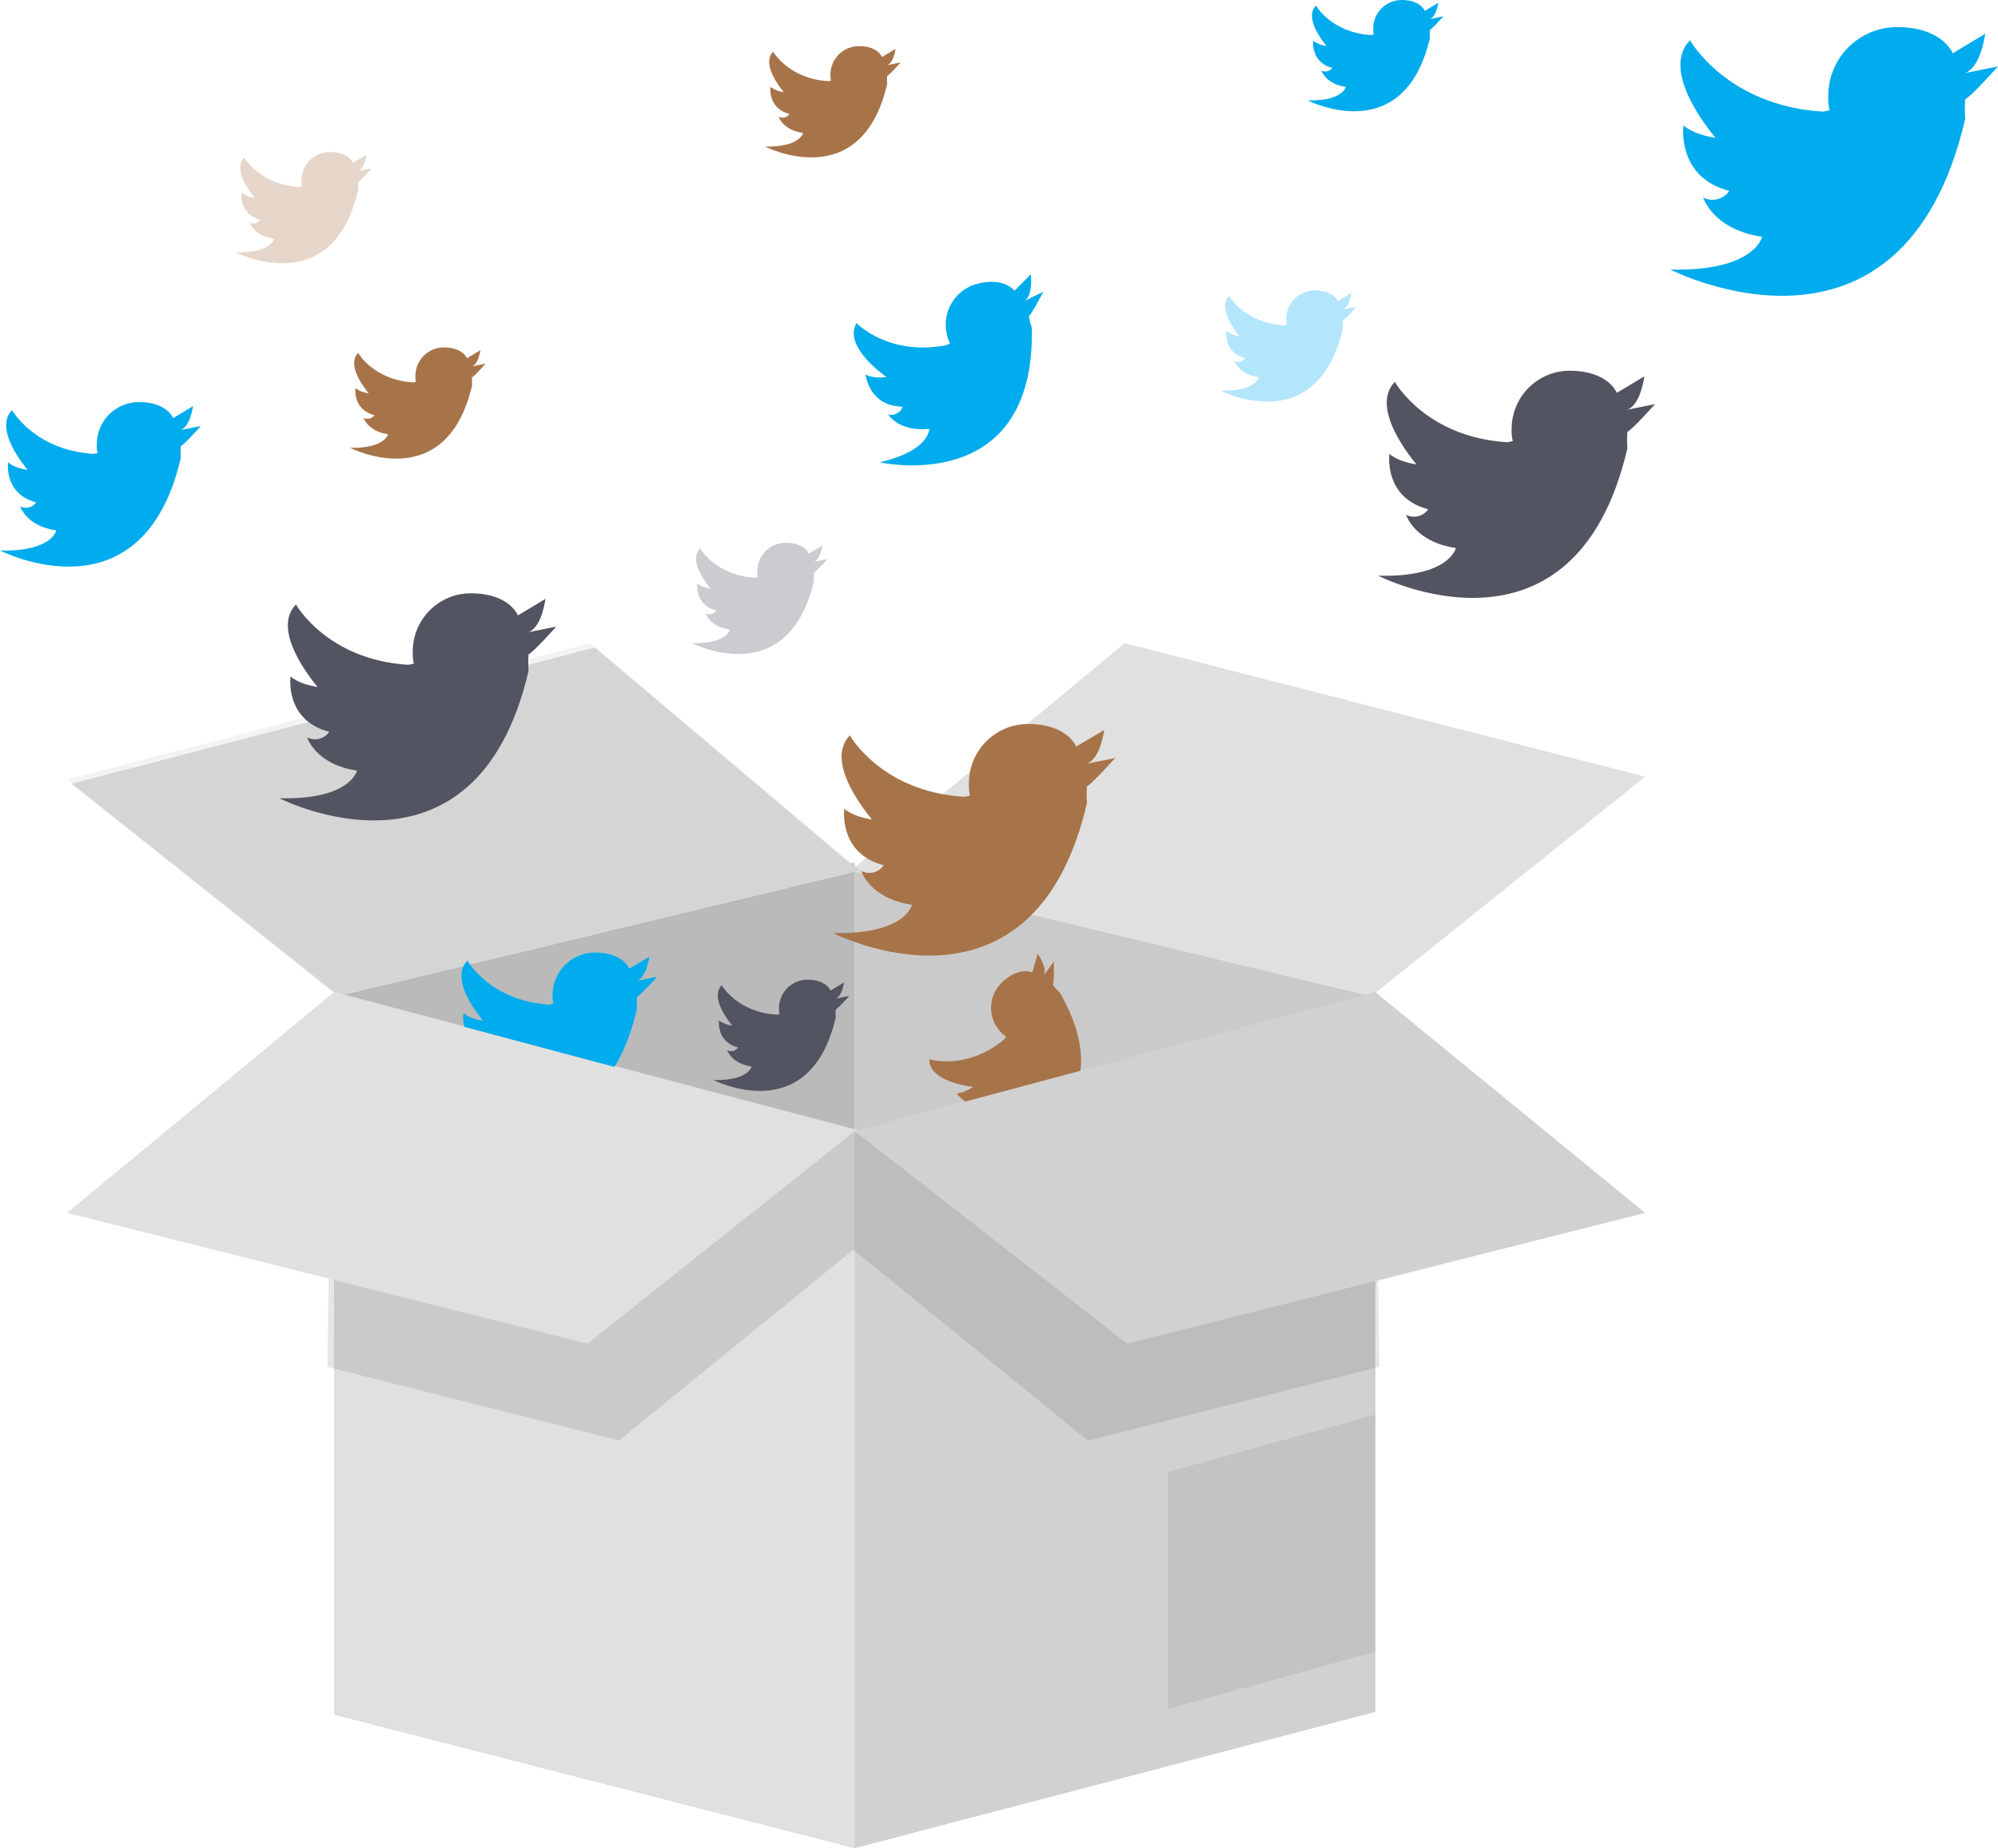
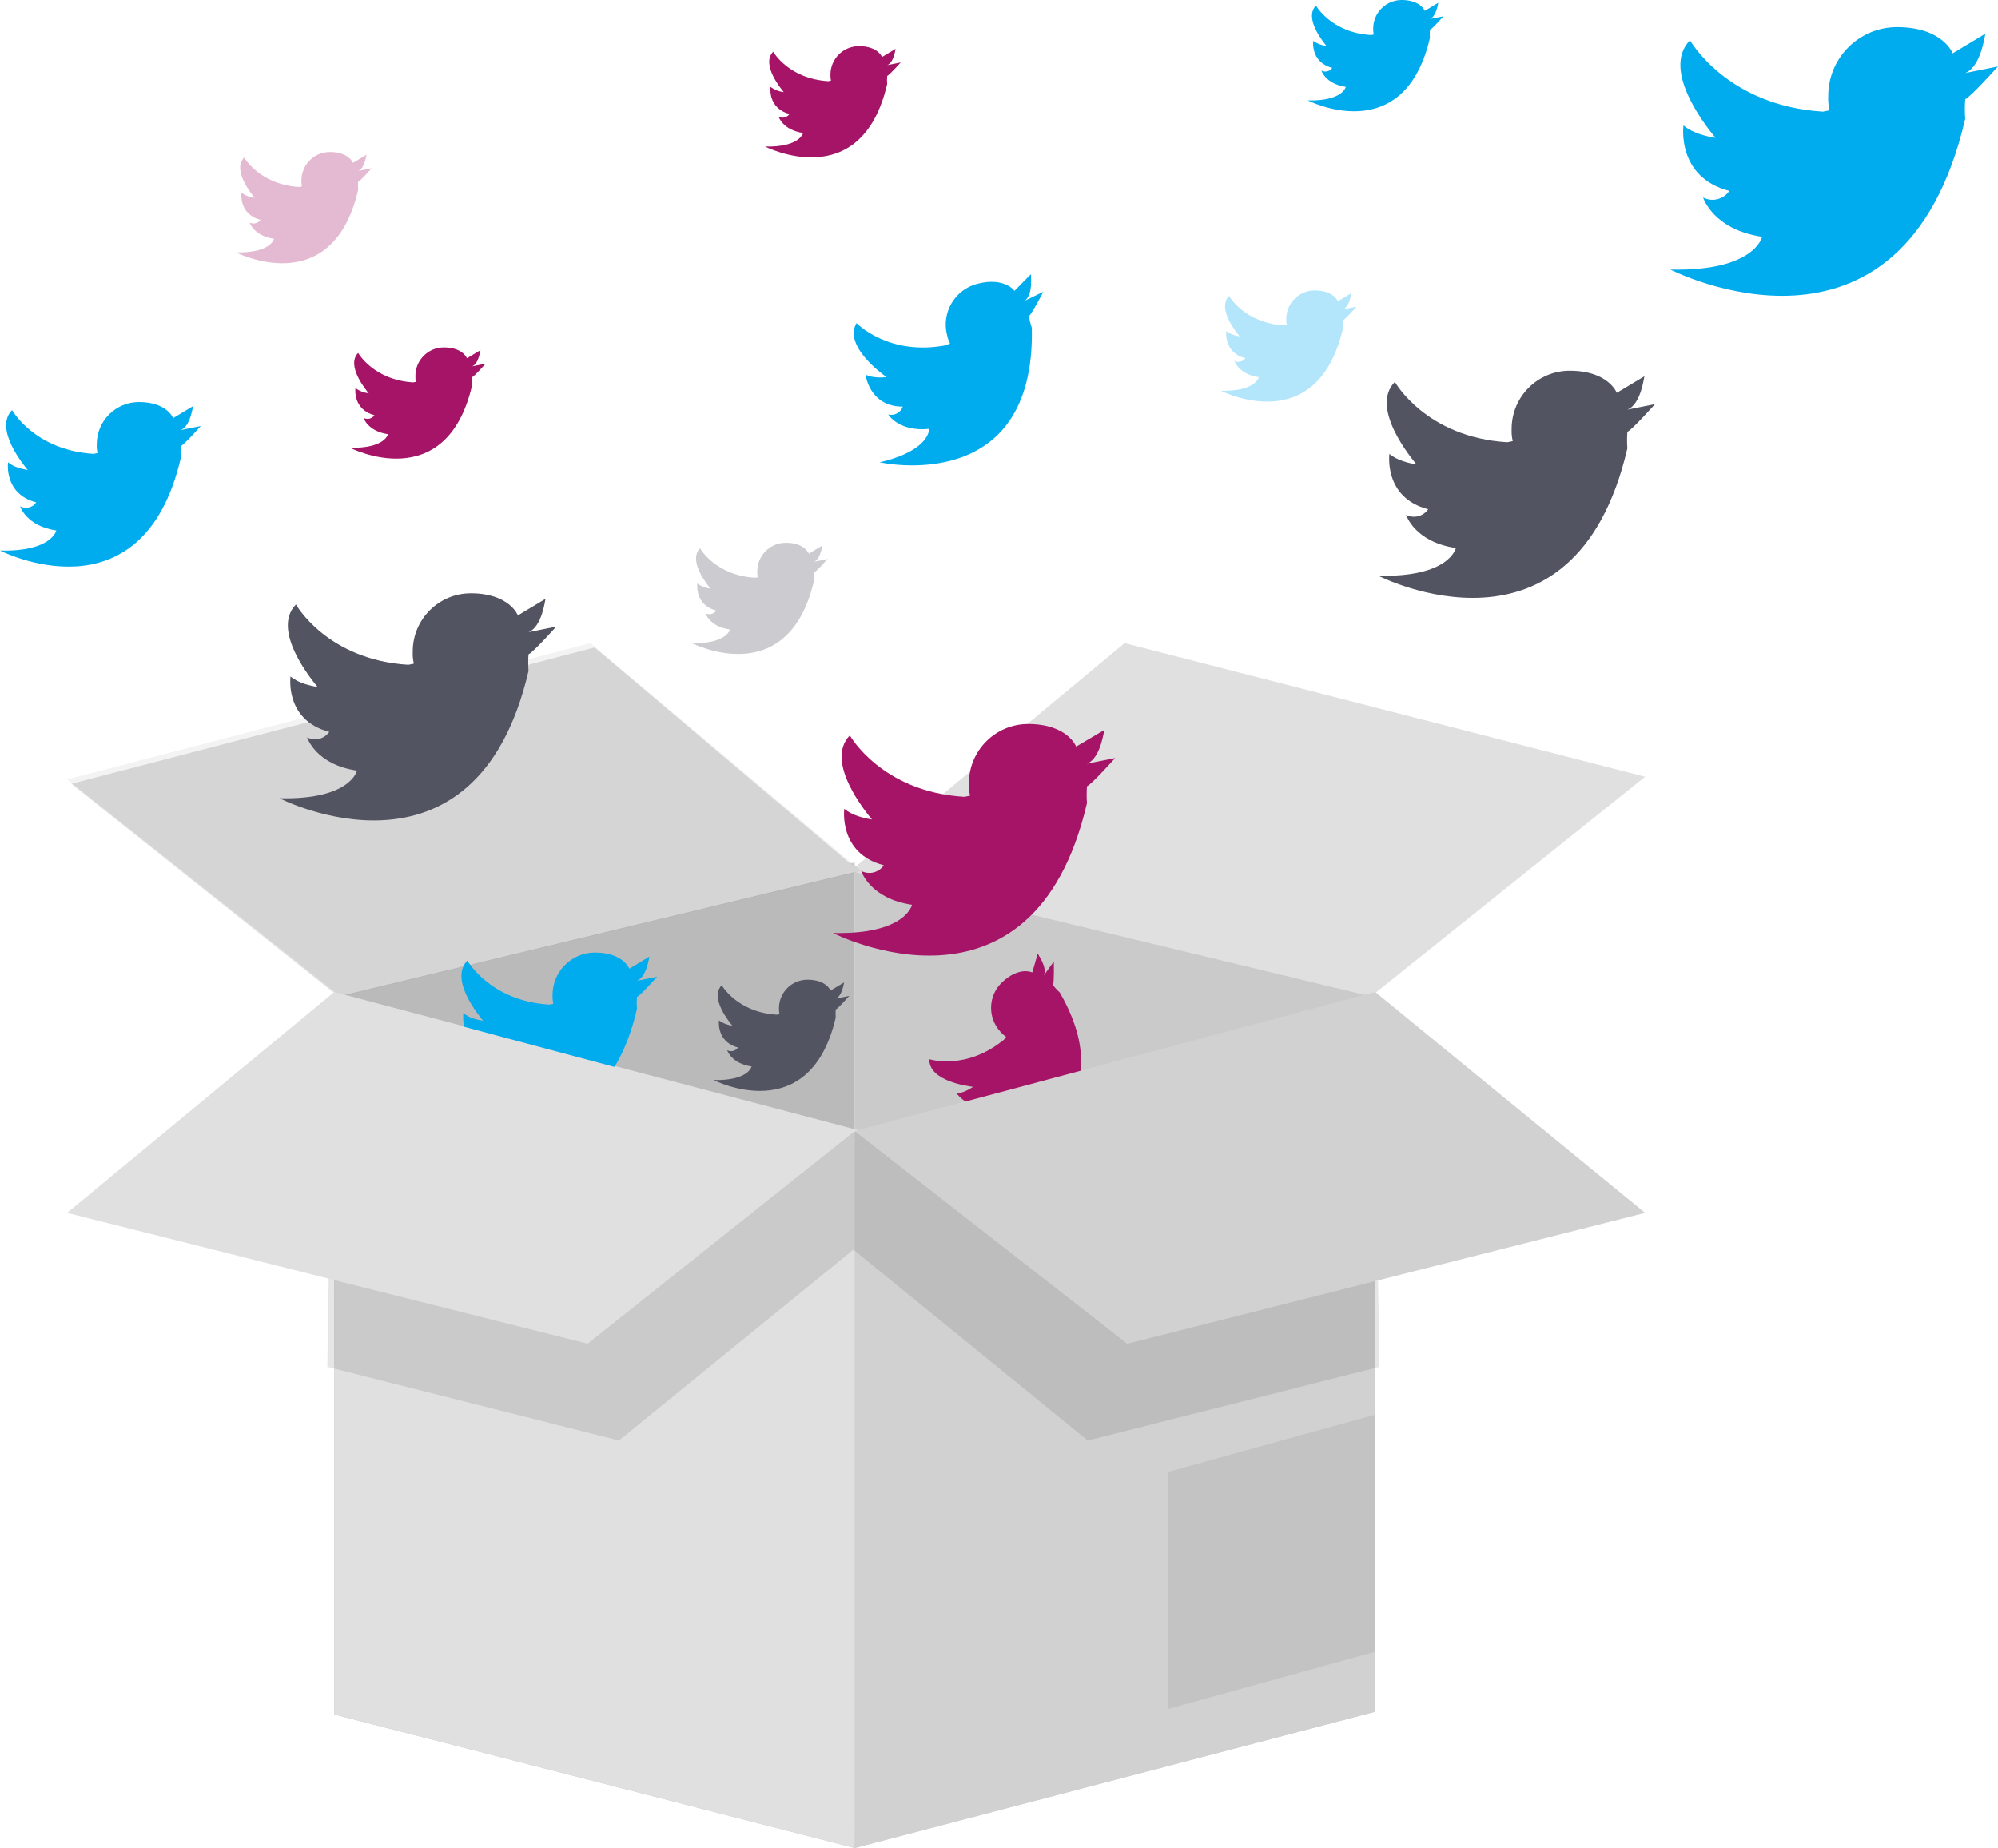
<svg xmlns="http://www.w3.org/2000/svg" data-name="Layer 1" width="813.15" height="752" viewBox="0 0 813.15 752">
  <path fill="#e0e0e0" d="M559.73 403.7l-211.87-51.03V752l211.87-55.46V403.7z" />
  <path opacity=".1" d="M559.73 403.7l-211.87-51.03V752l211.87-55.46V403.7z" />
  <path fill="#e0e0e0" d="M135.99 403.7l211.87-51.03V752l-211.87-54.35V403.7z" />
  <path opacity=".17" d="M135.99 401.93l211.87-51.02V752l-211.87-54.35V401.93z" />
  <path fill="#e0e0e0" d="M346.09 354.44l111.59-92.73 211.86 54.36-111.58 89.39-211.87-51.02z" />
  <path fill="#e0e0e0" d="M29.05 318.94l108.71 86.52 211.86-51.02-107.59-90.96-212.98 55.46z" />
  <path opacity=".05" d="M27.29 317.18l111.35 88.28 211.87-51.02-110.25-92.73-212.97 55.47z" />
  <path fill="#e0e0e0" d="M135.99 403.7v293.95L347.86 752l2.86-291.73-214.73-56.57z" />
  <path fill="#e0e0e0" d="M559.73 696.54L347.86 752V460.27l211.87-56.57v292.84z" />
  <path opacity=".07" d="M559.73 696.54L347.86 752V460.27l211.87-56.57v292.84z" />
  <path opacity=".07" d="M475.42 598.92v96.51l84.31-23.3v-96.5l-84.31 23.29z" />
  <path opacity=".1" d="M133.22 556.22l118.69 29.95 95.4-77.65v-47.7l-211.87-53.24-2.22 148.64zm428.17 0L442.7 586.17l-95.39-77.65v-47.7l211.86-53.24 2.22 148.64z" />
  <path d="M259.23 399.1l8.21-1.64s-6.9 7.72-8.21 8.21a33.05 33.05 0 000 4.93c-15.77 67.69-73.93 37.79-73.93 37.79 21.19.49 23-8.21 23-8.21-12.32-1.81-14.79-9.86-14.79-9.86a5.08 5.08 0 006.57-1.64c-13.31-3.45-11.5-16.43-11.5-16.43 2.3 2 5.91 2.79 8.05 3.12-1.48-1.81-14-16.76-6.41-24.48 0 0 9.2 16.43 33.35 17.91l1.64-.33a12.89 12.89 0 01-.33-3.61 17.25 17.25 0 0117.25-17.25c11.5 0 14 6.57 14 6.57l8.21-4.93c-.18-.01-1 8.21-5.11 9.85z" fill="#00aced" />
  <path fill="#e0e0e0" d="M135.99 403.7l-108.7 89.85 211.86 53.24 108.71-86.52-211.87-56.57z" />
-   <path d="M424.82 396.91l4.06-5.65s.18 8.6-.34 9.65a27.47 27.47 0 002.79 3c28.77 50.08-23.53 64.86-23.53 64.86 13.16-11.71 9.33-18 9.33-18-8.56 5.85-14.56 2.35-14.56 2.35a4.22 4.22 0 003.06-4.72c-10 5.44-16.3-3.47-16.3-3.47 2.52-.1 5.18-1.65 6.66-2.66-1.92-.26-18-2.27-17.77-11.25 0 0 14.9 4.77 30.42-8l.81-1.13a10.71 10.71 0 01-2.25-2 14.33 14.33 0 01.71-20.26c7-6.52 12.21-3.92 12.21-3.92l2.2-7.65c-.09.07 4.06 5.52 2.5 8.85z" fill="#a77449" />
+   <path d="M424.82 396.91l4.06-5.65s.18 8.6-.34 9.65a27.47 27.47 0 002.79 3c28.77 50.08-23.53 64.86-23.53 64.86 13.16-11.71 9.33-18 9.33-18-8.56 5.85-14.56 2.35-14.56 2.35a4.22 4.22 0 003.06-4.72c-10 5.44-16.3-3.47-16.3-3.47 2.52-.1 5.18-1.65 6.66-2.66-1.92-.26-18-2.27-17.77-11.25 0 0 14.9 4.77 30.42-8l.81-1.13a10.71 10.71 0 01-2.25-2 14.33 14.33 0 01.71-20.26c7-6.52 12.21-3.92 12.21-3.92l2.2-7.65c-.09.07 4.06 5.52 2.5 8.85z" fill="#a51467" />
  <path fill="#e0e0e0" d="M559.73 403.7l109.81 89.85-210.76 53.24-110.92-86.52 211.87-56.57z" />
  <path opacity=".07" d="M559.73 403.7l109.81 89.85-210.76 53.24-110.92-86.52 211.87-56.57z" />
  <path d="M417.09 122.35l7.51-3.61s-4.74 9.15-5.89 9.95a32.88 32.88 0 001.22 4.75c1.53 69.12-61.9 54.68-61.9 54.68 20.54-4.76 20.13-13.6 20.13-13.6-12.32 1.3-16.68-5.84-16.68-5.84a5 5 0 005.93-3.21c-13.68 0-15.14-13-15.14-13 2.7 1.33 6.39 1.23 8.53 1-1.87-1.38-17.6-12.7-12.22-22 0 0 12.93 13.56 36.56 9l1.5-.72a12.82 12.82 0 01-1.21-3.4 17.16 17.16 0 0112.36-20.89c11.08-2.84 15.08 2.88 15.08 2.88l6.7-6.78c-.17.07 1.07 8.19-2.48 10.79zM73.57 175l8.17-1.63s-6.86 7.68-8.17 8.17a32.88 32.88 0 000 4.9C57.88 253.77.03 224.03.03 224.03c21.08.49 22.88-8.17 22.88-8.17-12.26-1.8-14.71-9.81-14.71-9.81a5 5 0 006.54-1.63C1.47 201 3.27 188.12 3.27 188.12c2.29 2 5.88 2.78 8 3.11-1.47-1.8-13.89-16.67-6.37-24.35 0 0 9.15 16.34 33.18 17.81l1.63-.33a12.82 12.82 0 01-.33-3.6 17.16 17.16 0 0117.19-17.15c11.44 0 13.89 6.54 13.89 6.54l8.17-4.9c-.19-.01-1 8.16-5.06 9.75zM799.81 29.71l13.33-2.67s-11.2 12.53-13.33 13.33a53.64 53.64 0 000 8c-25.6 109.85-120 61.32-120 61.32 34.39.8 37.33-13.33 37.33-13.33-20-2.93-24-16-24-16a8.24 8.24 0 0010.66-2.67c-21.6-5.6-18.66-26.66-18.66-26.66 3.73 3.2 9.6 4.53 13.06 5.07-2.4-2.93-22.66-27.2-10.4-39.73 0 0 14.93 26.66 54.12 29.06l2.67-.53a20.92 20.92 0 01-.53-5.87 28 28 0 0128-28c18.66 0 22.66 10.66 22.66 10.66l13.33-8c-.24.02-1.57 13.31-8.24 16.02zM581.95 7.73l5.52-1.1s-4.64 5.19-5.52 5.52a22.21 22.21 0 000 3.31c-10.6 45.5-49.69 25.4-49.69 25.4 14.25.33 15.46-5.52 15.46-5.52-8.28-1.21-9.94-6.63-9.94-6.63a3.41 3.41 0 004.42-1.1c-8.94-2.32-7.73-11-7.73-11a11.48 11.48 0 005.41 2.1c-1-1.21-9.39-11.26-4.31-16.45 0 0 6.18 11 22.42 12l1.1-.22a8.66 8.66 0 01-.22-2.43A11.59 11.59 0 01570.47 0c7.73 0 9.39 4.42 9.39 4.42l5.52-3.31c-.12-.01-.67 5.52-3.43 6.62z" fill="#00aced" />
  <path d="M331.28 228.58l5.52-1.1s-4.64 5.19-5.52 5.52a22.21 22.21 0 000 3.31c-10.6 45.5-49.69 25.4-49.69 25.4 14.25.33 15.46-5.52 15.46-5.52-8.28-1.21-9.94-6.63-9.94-6.63a3.41 3.41 0 004.42-1.1c-8.94-2.32-7.73-11-7.73-11a11.48 11.48 0 005.41 2.1c-1-1.21-9.39-11.26-4.31-16.45 0 0 6.18 11 22.42 12l1.1-.22a8.66 8.66 0 01-.22-2.43 11.59 11.59 0 0111.59-11.59c7.73 0 9.39 4.42 9.39 4.42l5.52-3.31c-.13.02-.66 5.5-3.42 6.6z" fill="#535461" opacity=".3" />
  <path d="M546.57 125.89l5.52-1.1s-4.59 5.21-5.52 5.51a22.21 22.21 0 000 3.31c-10.6 45.5-49.69 25.4-49.69 25.4 14.25.33 15.46-5.52 15.46-5.52-8.28-1.21-9.94-6.63-9.94-6.63a3.41 3.41 0 004.42-1.1c-8.94-2.32-7.73-11-7.73-11a11.48 11.48 0 005.41 2.1c-1-1.21-9.39-11.26-4.31-16.45 0 0 6.18 11 22.42 12l1.1-.22a8.66 8.66 0 01-.22-2.43 11.59 11.59 0 0111.59-11.59c7.73 0 9.39 4.42 9.39 4.42l5.52-3.31c-.06-.02-.62 5.5-3.42 6.61z" fill="#00aced" opacity=".3" />
-   <path d="M442.37 310.76l11.48-2.3s-9.65 10.8-11.48 11.48a46.21 46.21 0 000 6.89c-22.05 94.63-103.36 52.83-103.36 52.83 29.63.69 32.16-11.48 32.16-11.48-17.23-2.53-20.67-13.78-20.67-13.78a7.1 7.1 0 009.19-2.3c-18.6-4.82-16.08-23-16.08-23 3.22 2.76 8.27 3.9 11.25 4.36-2.07-2.53-19.52-23.43-9-34.22 0 0 12.86 23 46.63 25l2.3-.46a18 18 0 01-.46-5.05 24.11 24.11 0 0124.12-24.12c16.08 0 19.52 9.19 19.52 9.19l11.52-6.8c-.23 0-1.38 11.47-7.12 13.76zM361.09 26.5l5.48-1.1s-4.64 5.19-5.52 5.52a22.21 22.21 0 000 3.31c-10.6 45.5-49.69 25.4-49.69 25.4 14.25.33 15.46-5.52 15.46-5.52-8.28-1.21-9.94-6.63-9.94-6.63a3.41 3.41 0 004.42-1.1c-8.94-2.32-7.73-11-7.73-11a11.48 11.48 0 005.41 2.1c-1-1.21-9.39-11.26-4.31-16.45 0 0 6.18 11 22.42 12l1.1-.22a8.66 8.66 0 01-.22-2.43 11.59 11.59 0 0111.6-11.61c7.73 0 9.39 4.42 9.39 4.42l5.52-3.31c-.07 0-.62 5.52-3.39 6.62zM192.14 149.08l5.52-1.1s-4.64 5.19-5.52 5.52a22.21 22.21 0 000 3.31c-10.6 45.5-49.69 25.4-49.69 25.4 14.25.33 15.46-5.52 15.46-5.52-8.28-1.21-9.94-6.63-9.94-6.63a3.41 3.41 0 004.42-1.1c-8.94-2.32-7.73-11-7.73-11a11.48 11.48 0 005.41 2.1c-1-1.21-9.39-11.26-4.31-16.45 0 0 6.18 11 22.42 12l1.1-.22a8.66 8.66 0 01-.22-2.43 11.59 11.59 0 0111.59-11.59c7.73 0 9.39 4.42 9.39 4.42l5.52-3.31c-.11-.03-.66 5.52-3.42 6.6z" fill="#a77449" />
-   <path d="M145.76 69.57l5.52-1.1s-4.64 5.19-5.52 5.52a22.21 22.21 0 000 3.31c-10.6 45.5-49.69 25.4-49.69 25.4 14.25.33 15.46-5.52 15.46-5.52-8.28-1.21-9.94-6.63-9.94-6.63a3.41 3.41 0 004.42-1.1c-8.94-2.32-7.73-11-7.73-11a11.48 11.48 0 005.41 2.1c-1-1.21-9.39-11.26-4.31-16.45 0 0 6.18 11 22.42 12l1.1-.22a8.66 8.66 0 01-.22-2.43 11.59 11.59 0 0111.59-11.59c7.73 0 9.39 4.42 9.39 4.42l5.52-3.31c-.11-.03-.61 5.5-3.42 6.6z" fill="#a77449" opacity=".3" />
+   <path d="M442.37 310.76l11.48-2.3s-9.65 10.8-11.48 11.48a46.21 46.21 0 000 6.89c-22.05 94.63-103.36 52.83-103.36 52.83 29.63.69 32.16-11.48 32.16-11.48-17.23-2.53-20.67-13.78-20.67-13.78a7.1 7.1 0 009.19-2.3c-18.6-4.82-16.08-23-16.08-23 3.22 2.76 8.27 3.9 11.25 4.36-2.07-2.53-19.52-23.43-9-34.22 0 0 12.86 23 46.63 25l2.3-.46a18 18 0 01-.46-5.05 24.11 24.11 0 0124.12-24.12c16.08 0 19.52 9.19 19.52 9.19l11.52-6.8c-.23 0-1.38 11.47-7.12 13.76zM361.09 26.5l5.48-1.1s-4.64 5.19-5.52 5.52a22.21 22.21 0 000 3.31c-10.6 45.5-49.69 25.4-49.69 25.4 14.25.33 15.46-5.52 15.46-5.52-8.28-1.21-9.94-6.63-9.94-6.63a3.41 3.41 0 004.42-1.1c-8.94-2.32-7.73-11-7.73-11a11.48 11.48 0 005.41 2.1c-1-1.21-9.39-11.26-4.31-16.45 0 0 6.18 11 22.42 12l1.1-.22a8.66 8.66 0 01-.22-2.43 11.59 11.59 0 0111.6-11.61c7.73 0 9.39 4.42 9.39 4.42l5.52-3.31c-.07 0-.62 5.52-3.39 6.62zM192.14 149.08l5.52-1.1s-4.64 5.19-5.52 5.52a22.21 22.21 0 000 3.31c-10.6 45.5-49.69 25.4-49.69 25.4 14.25.33 15.46-5.52 15.46-5.52-8.28-1.21-9.94-6.63-9.94-6.63a3.41 3.41 0 004.42-1.1c-8.94-2.32-7.73-11-7.73-11a11.48 11.48 0 005.41 2.1c-1-1.21-9.39-11.26-4.31-16.45 0 0 6.18 11 22.42 12l1.1-.22a8.66 8.66 0 01-.22-2.43 11.59 11.59 0 0111.59-11.59c7.73 0 9.39 4.42 9.39 4.42l5.52-3.31c-.11-.03-.66 5.52-3.42 6.6z" fill="#a51467" />
+   <path d="M145.76 69.57l5.52-1.1s-4.64 5.19-5.52 5.52a22.21 22.21 0 000 3.31c-10.6 45.5-49.69 25.4-49.69 25.4 14.25.33 15.46-5.52 15.46-5.52-8.28-1.21-9.94-6.63-9.94-6.63a3.41 3.41 0 004.42-1.1c-8.94-2.32-7.73-11-7.73-11a11.48 11.48 0 005.41 2.1c-1-1.21-9.39-11.26-4.31-16.45 0 0 6.18 11 22.42 12l1.1-.22a8.66 8.66 0 01-.22-2.43 11.59 11.59 0 0111.59-11.59c7.73 0 9.39 4.42 9.39 4.42l5.52-3.31c-.11-.03-.61 5.5-3.42 6.6z" fill="#a51467" opacity=".3" />
  <path d="M340.11 406.37l5.52-1.1s-4.64 5.19-5.52 5.52a22.21 22.21 0 000 3.31c-10.6 45.5-49.69 25.4-49.69 25.4 14.25.33 15.46-5.52 15.46-5.52-8.28-1.21-9.94-6.63-9.94-6.63a3.41 3.41 0 004.42-1.1c-8.94-2.32-7.73-11-7.73-11a11.48 11.48 0 005.41 2.1c-1-1.21-9.39-11.26-4.31-16.45 0 0 6.18 11 22.42 12l1.1-.22a8.66 8.66 0 01-.22-2.43 11.59 11.59 0 0111.59-11.59c7.73 0 9.39 4.42 9.39 4.42l5.52-3.31c-.1-.02-.66 5.5-3.42 6.6zM662.34 166.7l11.23-2.25s-9.46 10.59-11.26 11.26a45.32 45.32 0 000 6.76c-21.63 92.81-101.37 51.81-101.37 51.81 29.09.72 31.57-11.28 31.57-11.28-16.9-2.48-20.27-13.52-20.27-13.52a7 7 0 009-2.25c-18.25-4.73-15.77-22.53-15.77-22.53 3.15 2.7 8.11 3.83 11 4.28-2-2.48-19.15-23-8.79-33.57 0 0 12.62 22.53 45.73 24.55l2.25-.45a17.67 17.67 0 01-.45-5 23.65 23.65 0 0123.65-23.65c15.77 0 19.15 9 19.15 9l11.26-6.76c-.17.08-1.3 11.35-6.93 13.6zm-447.23 90.55l11.26-2.25s-9.46 10.59-11.26 11.26a45.32 45.32 0 000 6.76c-21.63 92.81-101.37 51.81-101.37 51.81 29.06.68 31.54-11.26 31.54-11.26-16.9-2.48-20.27-13.52-20.27-13.52a7 7 0 009-2.25c-18.25-4.73-15.77-22.53-15.77-22.53 3.15 2.7 8.11 3.83 11 4.28-2-2.48-19.15-23-8.79-33.57 0 0 12.62 22.53 45.73 24.55l2.25-.45a17.67 17.67 0 01-.45-5 23.65 23.65 0 0123.65-23.65c15.77 0 19.15 9 19.15 9l11.26-6.76c-.17.06-1.3 11.33-6.93 13.58z" fill="#535461" />
</svg>
